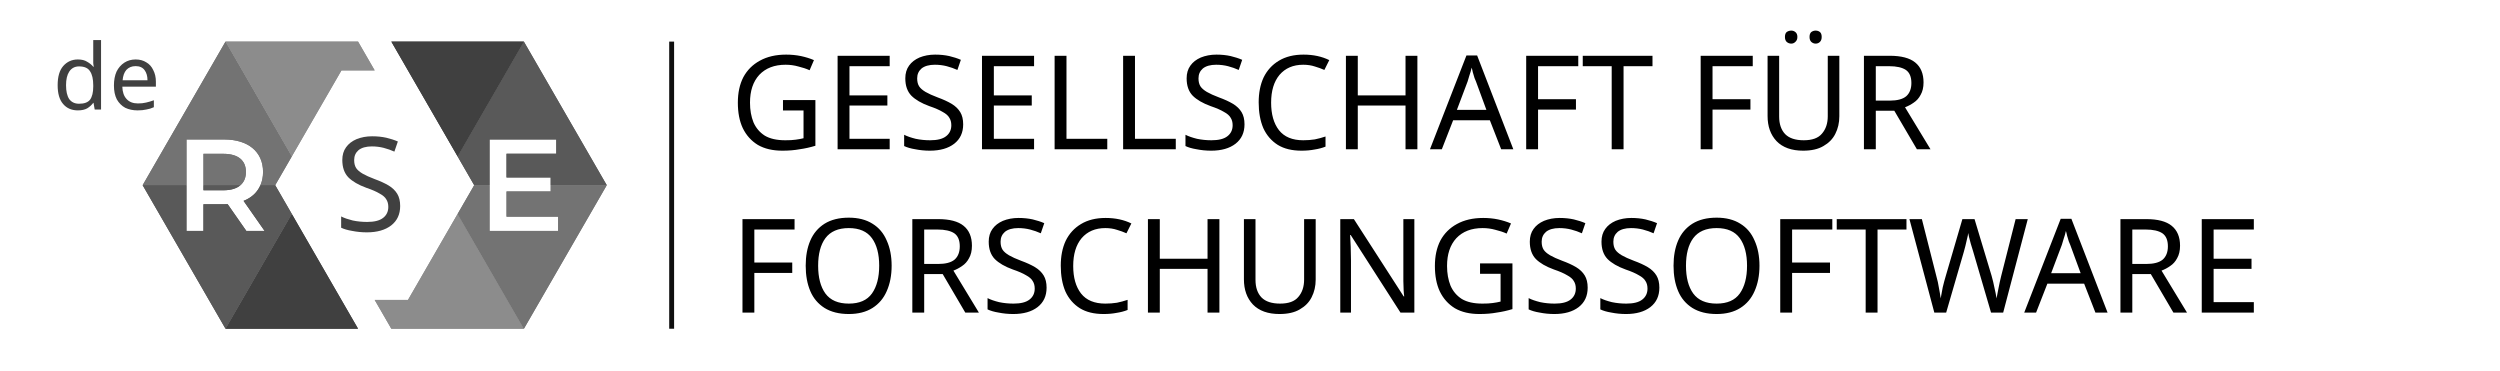
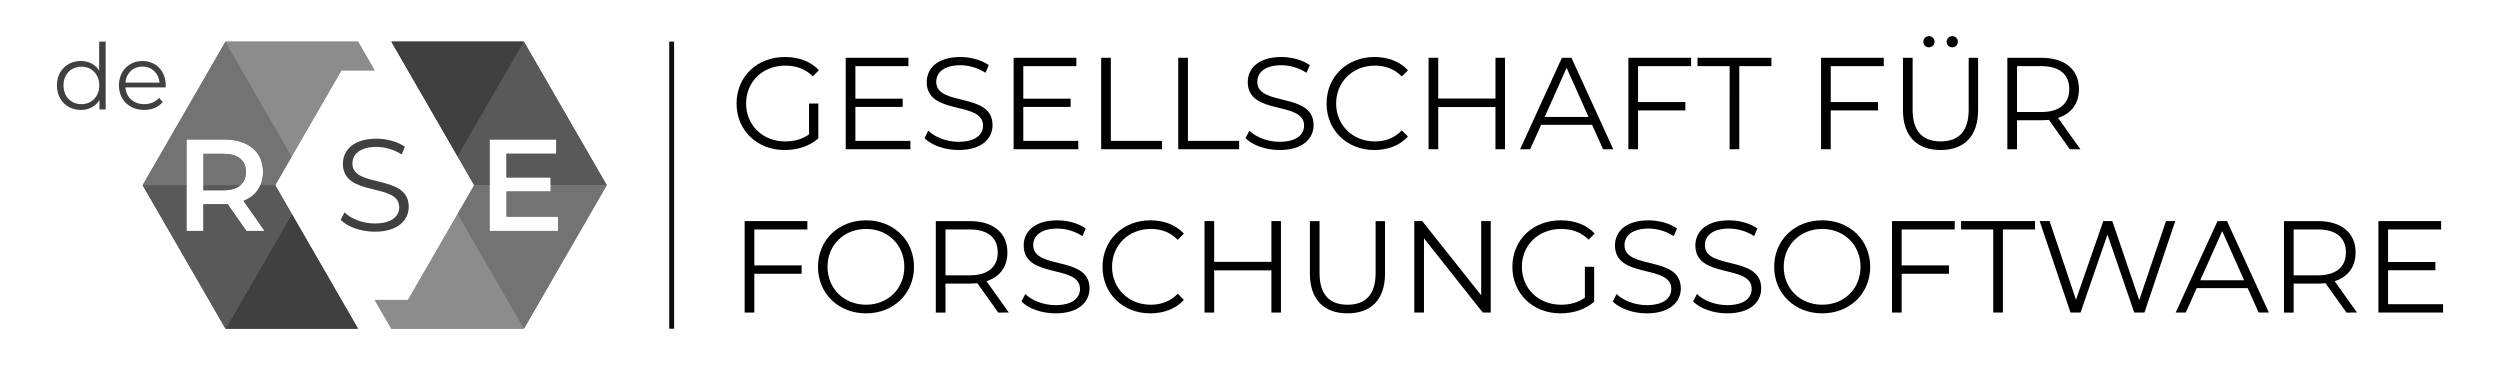
<svg xmlns="http://www.w3.org/2000/svg" id="svg4769" version="1.1" viewBox="0 0 135 20" height="20mm" width="135mm">
  <defs id="defs4763" />
-   <g transform="translate(0,-277)" id="layer1">
-     <g id="g5772">
-       <path style="opacity:1;fill:none;fill-opacity:1;fill-rule:nonzero;stroke:#000000;stroke-width:0.265;stroke-linecap:butt;stroke-linejoin:round;stroke-miterlimit:4;stroke-dasharray:none;stroke-dashoffset:0;stroke-opacity:0.941;paint-order:stroke markers fill" d="M 36.269,294.753 V 279.247" id="path5435" />
-       <text xml:space="preserve" style="font-style:normal;font-variant:normal;font-weight:normal;font-stretch:normal;font-size:7.056px;line-height:125%;font-family:Montserrat;-inkscape-font-specification:Montserrat;text-align:start;letter-spacing:0px;word-spacing:0px;writing-mode:lr-tb;text-anchor:start;fill:#000000;fill-opacity:1;stroke:none;stroke-width:0.265px;stroke-linecap:butt;stroke-linejoin:miter;stroke-opacity:1" x="39.407" y="285.059" id="text5441">
-         <tspan id="tspan5439" x="39.407" y="285.059" style="stroke-width:0.265px">GESELLSCHAFT FÜR</tspan>
-         <tspan x="39.407" y="293.878" style="stroke-width:0.265px" id="tspan5443">FORSCHUNGSSOFTWARE</tspan>
-       </text>
-       <g id="g5743">
-         <g id="g5701">
-           <path style="opacity:1;fill:#8c8c8c;fill-opacity:1;fill-rule:nonzero;stroke:none;stroke-width:0.265;stroke-linecap:butt;stroke-linejoin:round;stroke-miterlimit:4;stroke-dasharray:none;stroke-dashoffset:0;stroke-opacity:0.941;paint-order:stroke markers fill" d="m 24.71,288.555 -2.68,4.643 h -1.796 l 0.898,1.555 h 5.29e-4 7.157 z" id="path4669" />
-           <path style="opacity:1;fill:#737373;fill-opacity:1;fill-rule:nonzero;stroke:none;stroke-width:0.265;stroke-linecap:butt;stroke-linejoin:round;stroke-miterlimit:4;stroke-dasharray:none;stroke-dashoffset:0;stroke-opacity:0.941;paint-order:stroke markers fill" d="m 12.179,279.247 -4.476,7.753 h 2.367 v -2.469 h 2.032 c 1.298,0 2.103,0.663 2.103,1.756 0,0.264 -0.05,0.502 -0.141,0.713 h 0.796 l 0.898,-1.555 z m -1.192,6.06 v 1.693 h 1.998 c 0.194,-0.169 0.295,-0.41 0.295,-0.713 0,-0.621 -0.416,-0.981 -1.221,-0.981 z" id="path4663" />
-           <path style="opacity:1;fill:#404040;fill-opacity:1;fill-rule:nonzero;stroke:none;stroke-width:0.265;stroke-linecap:butt;stroke-linejoin:round;stroke-miterlimit:4;stroke-dasharray:none;stroke-dashoffset:0;stroke-opacity:0.941;paint-order:stroke markers fill" d="m 15.757,288.555 -3.579,6.198 h 7.157 z" id="path4665" />
-           <path style="opacity:1;fill:#8c8c8c;fill-opacity:1;fill-rule:nonzero;stroke:none;stroke-width:0.265;stroke-linecap:butt;stroke-linejoin:round;stroke-miterlimit:4;stroke-dasharray:none;stroke-dashoffset:0;stroke-opacity:0.941;paint-order:stroke markers fill" d="m 12.179,279.247 3.578,6.198 2.681,-4.643 h 1.795 l -0.898,-1.555 z" id="path4671" />
-           <path style="opacity:1;fill:#595959;fill-opacity:1;fill-rule:nonzero;stroke:none;stroke-width:0.265;stroke-linecap:butt;stroke-linejoin:round;stroke-miterlimit:4;stroke-dasharray:none;stroke-dashoffset:0;stroke-opacity:0.941;paint-order:stroke markers fill" d="m 7.703,287 4.476,7.753 3.579,-6.198 -0.898,-1.555 h -0.796 c -0.167,0.386 -0.477,0.678 -0.911,0.847 l 1.136,1.623 h -0.988 l -1.009,-1.446 c -0.064,0.007 -0.127,0.007 -0.191,0.007 h -1.115 v 1.439 h -0.917 v -2.47 z m 3.284,0 v 0.275 h 1.072 c 0.413,0 0.721,-0.098 0.926,-0.275 z" id="path4673" />
-           <path style="opacity:1;fill:#595959;fill-opacity:1;fill-rule:nonzero;stroke:none;stroke-width:0.265;stroke-linecap:butt;stroke-linejoin:round;stroke-miterlimit:4;stroke-dasharray:none;stroke-dashoffset:0;stroke-opacity:0.941;paint-order:stroke markers fill" d="m 28.288,279.247 -3.579,6.198 0.898,1.555 h 0.828 v -2.469 h 3.605 v 0.769 h -2.688 v 1.284 h 2.385 v 0.416 h 3.027 z" id="path4667" />
-           <path style="opacity:1;fill:#737373;fill-opacity:1;fill-rule:nonzero;stroke:none;stroke-width:0.265;stroke-linecap:butt;stroke-linejoin:round;stroke-miterlimit:4;stroke-dasharray:none;stroke-dashoffset:0;stroke-opacity:0.941;paint-order:stroke markers fill" d="m 25.608,287 -0.898,1.555 3.579,6.198 4.476,-7.753 h -3.027 v 0.339 h -2.385 v 1.362 h 2.787 v 0.769 h -3.704 v -2.47 z" id="path4675" />
-           <path style="opacity:1;fill:#404040;fill-opacity:1;fill-rule:nonzero;stroke:none;stroke-width:0.265;stroke-linecap:butt;stroke-linejoin:round;stroke-miterlimit:4;stroke-dasharray:none;stroke-dashoffset:0;stroke-opacity:0.941;paint-order:stroke markers fill" d="m 21.132,279.247 3.578,6.198 3.579,-6.198 z" id="path4677" />
-         </g>
-         <text id="text5346" y="282.912" x="2.847" style="font-style:normal;font-variant:normal;font-weight:normal;font-stretch:normal;font-size:7.056px;line-height:125%;font-family:Montserrat;-inkscape-font-specification:Montserrat;text-align:start;letter-spacing:0px;word-spacing:0px;writing-mode:lr-tb;text-anchor:start;fill:#404040;fill-opacity:1;stroke:none;stroke-width:0.265px;stroke-linecap:butt;stroke-linejoin:miter;stroke-opacity:1;" xml:space="preserve">
-           <tspan style="font-style:normal;font-variant:normal;font-weight:normal;font-stretch:normal;font-size:4.939px;font-family:Montserrat;-inkscape-font-specification:Montserrat;fill:#404040;fill-opacity:1;stroke-width:0.265px;" y="282.912" x="2.847" id="tspan5344">de</tspan>
-         </text>
-         <text id="text5362" y="289.469" x="18.064" style="font-style:normal;font-variant:normal;font-weight:normal;font-stretch:normal;font-size:7.056px;line-height:125%;font-family:Montserrat;-inkscape-font-specification:Montserrat;text-align:start;letter-spacing:0px;word-spacing:0px;writing-mode:lr-tb;text-anchor:start;fill:#404040;fill-opacity:1;stroke:none;stroke-width:0.265px;stroke-linecap:butt;stroke-linejoin:miter;stroke-opacity:1;" xml:space="preserve">
-           <tspan style="font-style:normal;font-variant:normal;font-weight:normal;font-stretch:normal;font-family:Montserrat;-inkscape-font-specification:Montserrat;fill:#404040;fill-opacity:1;stroke-width:0.265px;" y="289.469" x="18.064" id="tspan5360">S</tspan>
-         </text>
-         <g id="g5719">
-           <path id="path5703" d="m 24.71,288.555 -2.68,4.643 h -1.796 l 0.898,1.555 h 5.29e-4 7.157 z" style="opacity:1;fill:#8c8c8c;fill-opacity:1;fill-rule:nonzero;stroke:none;stroke-width:0.265;stroke-linecap:butt;stroke-linejoin:round;stroke-miterlimit:4;stroke-dasharray:none;stroke-dashoffset:0;stroke-opacity:0.941;paint-order:stroke markers fill" />
-           <path id="path5705" d="m 12.179,279.247 -4.476,7.753 h 2.367 v -2.469 h 2.032 c 1.298,0 2.103,0.663 2.103,1.756 0,0.264 -0.05,0.502 -0.141,0.713 h 0.796 l 0.898,-1.555 z m -1.192,6.06 v 1.693 h 1.998 c 0.194,-0.169 0.295,-0.41 0.295,-0.713 0,-0.621 -0.416,-0.981 -1.221,-0.981 z" style="opacity:1;fill:#737373;fill-opacity:1;fill-rule:nonzero;stroke:none;stroke-width:0.265;stroke-linecap:butt;stroke-linejoin:round;stroke-miterlimit:4;stroke-dasharray:none;stroke-dashoffset:0;stroke-opacity:0.941;paint-order:stroke markers fill" />
-           <path id="path5707" d="m 15.757,288.555 -3.579,6.198 h 7.157 z" style="opacity:1;fill:#404040;fill-opacity:1;fill-rule:nonzero;stroke:none;stroke-width:0.265;stroke-linecap:butt;stroke-linejoin:round;stroke-miterlimit:4;stroke-dasharray:none;stroke-dashoffset:0;stroke-opacity:0.941;paint-order:stroke markers fill" />
-           <path id="path5709" d="m 12.179,279.247 3.578,6.198 2.681,-4.643 h 1.795 l -0.898,-1.555 z" style="opacity:1;fill:#8c8c8c;fill-opacity:1;fill-rule:nonzero;stroke:none;stroke-width:0.265;stroke-linecap:butt;stroke-linejoin:round;stroke-miterlimit:4;stroke-dasharray:none;stroke-dashoffset:0;stroke-opacity:0.941;paint-order:stroke markers fill" />
-           <path id="path5711" d="m 7.703,287 4.476,7.753 3.579,-6.198 -0.898,-1.555 h -0.796 c -0.167,0.386 -0.477,0.678 -0.911,0.847 l 1.136,1.623 h -0.988 l -1.009,-1.446 c -0.064,0.007 -0.127,0.007 -0.191,0.007 h -1.115 v 1.439 h -0.917 v -2.47 z m 3.284,0 v 0.275 h 1.072 c 0.413,0 0.721,-0.098 0.926,-0.275 z" style="opacity:1;fill:#595959;fill-opacity:1;fill-rule:nonzero;stroke:none;stroke-width:0.265;stroke-linecap:butt;stroke-linejoin:round;stroke-miterlimit:4;stroke-dasharray:none;stroke-dashoffset:0;stroke-opacity:0.941;paint-order:stroke markers fill" />
-           <path id="path5713" d="m 28.288,279.247 -3.579,6.198 0.898,1.555 h 0.828 v -2.469 h 3.605 v 0.769 h -2.688 v 1.284 h 2.385 v 0.416 h 3.027 z" style="opacity:1;fill:#595959;fill-opacity:1;fill-rule:nonzero;stroke:none;stroke-width:0.265;stroke-linecap:butt;stroke-linejoin:round;stroke-miterlimit:4;stroke-dasharray:none;stroke-dashoffset:0;stroke-opacity:0.941;paint-order:stroke markers fill" />
-           <path id="path5715" d="m 25.608,287 -0.898,1.555 3.579,6.198 4.476,-7.753 h -3.027 v 0.339 h -2.385 v 1.362 h 2.787 v 0.769 h -3.704 v -2.47 z" style="opacity:1;fill:#737373;fill-opacity:1;fill-rule:nonzero;stroke:none;stroke-width:0.265;stroke-linecap:butt;stroke-linejoin:round;stroke-miterlimit:4;stroke-dasharray:none;stroke-dashoffset:0;stroke-opacity:0.941;paint-order:stroke markers fill" />
-           <path id="path5717" d="m 21.132,279.247 3.578,6.198 3.579,-6.198 z" style="opacity:1;fill:#404040;fill-opacity:1;fill-rule:nonzero;stroke:none;stroke-width:0.265;stroke-linecap:butt;stroke-linejoin:round;stroke-miterlimit:4;stroke-dasharray:none;stroke-dashoffset:0;stroke-opacity:0.941;paint-order:stroke markers fill" />
-         </g>
+   <g id="layer2" style="display:inline">
+     <g id="g5052">
+       <path id="path4669" d="m 24.71,11.555 -2.68,4.643 h -1.796 l 0.898,1.555 h 5.29e-4 7.157 z" style="opacity:1;fill:#8c8c8c;fill-opacity:1;fill-rule:nonzero;stroke:none;stroke-width:0.265;stroke-linecap:butt;stroke-linejoin:round;stroke-miterlimit:4;stroke-dasharray:none;stroke-dashoffset:0;stroke-opacity:0.941;paint-order:stroke markers fill" />
+       <path id="path4663" d="M 12.179,2.247 7.703,10 h 2.367 v -2.469 h 2.032 c 1.298,0 2.103,0.663 2.103,1.756 0,0.264 -0.05,0.502 -0.141,0.713 h 0.796 l 0.898,-1.555 z m -1.192,6.06 v 1.693 h 1.998 c 0.194,-0.169 0.295,-0.41 0.295,-0.713 0,-0.621 -0.416,-0.981 -1.221,-0.981 z" style="opacity:1;fill:#737373;fill-opacity:1;fill-rule:nonzero;stroke:none;stroke-width:0.265;stroke-linecap:butt;stroke-linejoin:round;stroke-miterlimit:4;stroke-dasharray:none;stroke-dashoffset:0;stroke-opacity:0.941;paint-order:stroke markers fill" />
+       <path id="path4665" d="m 15.757,11.555 -3.579,6.198 h 7.157 z" style="opacity:1;fill:#404040;fill-opacity:1;fill-rule:nonzero;stroke:none;stroke-width:0.265;stroke-linecap:butt;stroke-linejoin:round;stroke-miterlimit:4;stroke-dasharray:none;stroke-dashoffset:0;stroke-opacity:0.941;paint-order:stroke markers fill" />
+       <path id="path4671" d="m 12.179,2.247 3.578,6.198 2.681,-4.643 h 1.795 l -0.898,-1.555 z" style="opacity:1;fill:#8c8c8c;fill-opacity:1;fill-rule:nonzero;stroke:none;stroke-width:0.265;stroke-linecap:butt;stroke-linejoin:round;stroke-miterlimit:4;stroke-dasharray:none;stroke-dashoffset:0;stroke-opacity:0.941;paint-order:stroke markers fill" />
+       <path id="path4673" d="m 7.703,10 4.476,7.753 3.579,-6.198 -0.898,-1.555 h -0.796 c -0.167,0.386 -0.477,0.678 -0.911,0.847 l 1.136,1.623 H 13.301 L 12.292,11.023 c -0.064,0.007 -0.127,0.007 -0.191,0.007 h -1.115 v 1.439 H 10.069 V 10 Z m 3.284,0 v 0.275 h 1.072 c 0.413,0 0.721,-0.098 0.926,-0.275 z" style="opacity:1;fill:#595959;fill-opacity:1;fill-rule:nonzero;stroke:none;stroke-width:0.265;stroke-linecap:butt;stroke-linejoin:round;stroke-miterlimit:4;stroke-dasharray:none;stroke-dashoffset:0;stroke-opacity:0.941;paint-order:stroke markers fill" />
+       <path id="path4667" d="m 28.288,2.247 -3.579,6.198 0.898,1.555 h 0.828 v -2.469 h 3.605 v 0.769 h -2.688 v 1.284 h 2.385 v 0.416 h 3.027 z" style="opacity:1;fill:#595959;fill-opacity:1;fill-rule:nonzero;stroke:none;stroke-width:0.265;stroke-linecap:butt;stroke-linejoin:round;stroke-miterlimit:4;stroke-dasharray:none;stroke-dashoffset:0;stroke-opacity:0.941;paint-order:stroke markers fill" />
+       <path id="path4675" d="m 25.608,10 -0.898,1.555 3.579,6.198 4.476,-7.753 h -3.027 v 0.339 h -2.385 v 1.362 h 2.787 v 0.769 H 26.436 V 10 Z" style="opacity:1;fill:#737373;fill-opacity:1;fill-rule:nonzero;stroke:none;stroke-width:0.265;stroke-linecap:butt;stroke-linejoin:round;stroke-miterlimit:4;stroke-dasharray:none;stroke-dashoffset:0;stroke-opacity:0.941;paint-order:stroke markers fill" />
+       <path id="path4677" d="m 21.132,2.247 3.578,6.198 3.579,-6.198 z" style="opacity:1;fill:#404040;fill-opacity:1;fill-rule:nonzero;stroke:none;stroke-width:0.265;stroke-linecap:butt;stroke-linejoin:round;stroke-miterlimit:4;stroke-dasharray:none;stroke-dashoffset:0;stroke-opacity:0.941;paint-order:stroke markers fill" />
+       <g id="text5346" style="font-style:normal;font-variant:normal;font-weight:normal;font-stretch:normal;font-size:7.056px;line-height:125%;font-family:Montserrat;-inkscape-font-specification:Montserrat;text-align:start;letter-spacing:0px;word-spacing:0px;writing-mode:lr-tb;text-anchor:start;fill:#404040;fill-opacity:1;stroke:none;stroke-width:0.265px;stroke-linecap:butt;stroke-linejoin:miter;stroke-opacity:1" aria-label="de">
+         <path id="path4576" style="font-style:normal;font-variant:normal;font-weight:normal;font-stretch:normal;font-size:4.939px;font-family:Montserrat;-inkscape-font-specification:Montserrat;fill:#404040;fill-opacity:1;stroke-width:0.265px" d="m 5.355,2.247 v 1.561 C 5.138,3.472 4.783,3.294 4.368,3.294 c -0.741,0 -1.294,0.533 -1.294,1.319 0,0.785 0.553,1.324 1.294,1.324 0.43,0 0.79,-0.188 1.003,-0.538 V 5.912 H 5.706 V 2.247 Z M 4.397,5.625 c -0.553,0 -0.968,-0.405 -0.968,-1.012 0,-0.607 0.415,-1.012 0.968,-1.012 0.548,0 0.963,0.405 0.963,1.012 0,0.607 -0.415,1.012 -0.963,1.012 z" />
+         <path id="path4578" style="font-style:normal;font-variant:normal;font-weight:normal;font-stretch:normal;font-size:4.939px;font-family:Montserrat;-inkscape-font-specification:Montserrat;fill:#404040;fill-opacity:1;stroke-width:0.265px" d="m 8.95,4.613 c 0,-0.78 -0.528,-1.319 -1.259,-1.319 -0.731,0 -1.269,0.548 -1.269,1.319 0,0.77 0.553,1.324 1.363,1.324 0.41,0 0.77,-0.148 1.003,-0.425 L 8.589,5.284 C 8.392,5.512 8.11,5.625 7.794,5.625 c -0.568,0 -0.983,-0.361 -1.022,-0.904 h 2.173 c 0,-0.04 0.005,-0.079 0.005,-0.109 z M 7.69,3.595 c 0.509,0 0.879,0.356 0.924,0.864 H 6.772 C 6.816,3.951 7.186,3.595 7.69,3.595 Z" />
      </g>
+       <g id="text5362" style="font-style:normal;font-variant:normal;font-weight:normal;font-stretch:normal;font-size:7.056px;line-height:125%;font-family:Montserrat;-inkscape-font-specification:Montserrat;text-align:start;letter-spacing:0px;word-spacing:0px;writing-mode:lr-tb;text-anchor:start;fill:#404040;fill-opacity:1;stroke:none;stroke-width:0.265px;stroke-linecap:butt;stroke-linejoin:miter;stroke-opacity:1" aria-label="S">
+         <path id="path4573" style="font-style:normal;font-variant:normal;font-weight:normal;font-stretch:normal;font-family:Montserrat;-inkscape-font-specification:Montserrat;fill:#404040;fill-opacity:1;stroke-width:0.265px" d="m 20.23,12.512 c 1.263,0 1.841,-0.621 1.841,-1.348 0,-1.799 -3.041,-0.981 -3.041,-2.335 0,-0.494 0.402,-0.896 1.305,-0.896 0.437,0 0.931,0.134 1.355,0.409 L 21.867,7.926 C 21.472,7.651 20.893,7.488 20.336,7.488 c -1.256,0 -1.82,0.628 -1.82,1.355 0,1.827 3.041,0.995 3.041,2.349 0,0.487 -0.402,0.875 -1.326,0.875 -0.649,0 -1.277,-0.254 -1.63,-0.6 L 18.396,11.87 c 0.367,0.381 1.094,0.642 1.834,0.642 z" />
+       </g>
+       <path style="opacity:1;fill:#8c8c8c;fill-opacity:1;fill-rule:nonzero;stroke:none;stroke-width:0.265;stroke-linecap:butt;stroke-linejoin:round;stroke-miterlimit:4;stroke-dasharray:none;stroke-dashoffset:0;stroke-opacity:0.941;paint-order:stroke markers fill" d="m 24.71,11.555 -2.68,4.643 h -1.796 l 0.898,1.555 h 5.29e-4 7.157 z" id="path5015" />
+       <path style="opacity:1;fill:#737373;fill-opacity:1;fill-rule:nonzero;stroke:none;stroke-width:0.265;stroke-linecap:butt;stroke-linejoin:round;stroke-miterlimit:4;stroke-dasharray:none;stroke-dashoffset:0;stroke-opacity:0.941;paint-order:stroke markers fill" d="M 12.179,2.247 7.703,10 h 2.367 v -2.469 h 2.032 c 1.298,0 2.103,0.663 2.103,1.756 0,0.264 -0.05,0.502 -0.141,0.713 h 0.796 l 0.898,-1.555 z m -1.192,6.06 v 1.693 h 1.998 c 0.194,-0.169 0.295,-0.41 0.295,-0.713 0,-0.621 -0.416,-0.981 -1.221,-0.981 z" id="path5017" />
+       <path style="opacity:1;fill:#404040;fill-opacity:1;fill-rule:nonzero;stroke:none;stroke-width:0.265;stroke-linecap:butt;stroke-linejoin:round;stroke-miterlimit:4;stroke-dasharray:none;stroke-dashoffset:0;stroke-opacity:0.941;paint-order:stroke markers fill" d="m 15.757,11.555 -3.579,6.198 h 7.157 z" id="path5019" />
+       <path style="opacity:1;fill:#8c8c8c;fill-opacity:1;fill-rule:nonzero;stroke:none;stroke-width:0.265;stroke-linecap:butt;stroke-linejoin:round;stroke-miterlimit:4;stroke-dasharray:none;stroke-dashoffset:0;stroke-opacity:0.941;paint-order:stroke markers fill" d="m 12.179,2.247 3.578,6.198 2.681,-4.643 h 1.795 l -0.898,-1.555 z" id="path5021" />
+       <path style="opacity:1;fill:#595959;fill-opacity:1;fill-rule:nonzero;stroke:none;stroke-width:0.265;stroke-linecap:butt;stroke-linejoin:round;stroke-miterlimit:4;stroke-dasharray:none;stroke-dashoffset:0;stroke-opacity:0.941;paint-order:stroke markers fill" d="m 7.703,10 4.476,7.753 3.579,-6.198 -0.898,-1.555 h -0.796 c -0.167,0.386 -0.477,0.678 -0.911,0.847 l 1.136,1.623 H 13.301 L 12.292,11.023 c -0.064,0.007 -0.127,0.007 -0.191,0.007 h -1.115 v 1.439 H 10.069 V 10 Z m 3.284,0 v 0.275 h 1.072 c 0.413,0 0.721,-0.098 0.926,-0.275 z" id="path5023" />
+       <path style="opacity:1;fill:#595959;fill-opacity:1;fill-rule:nonzero;stroke:none;stroke-width:0.265;stroke-linecap:butt;stroke-linejoin:round;stroke-miterlimit:4;stroke-dasharray:none;stroke-dashoffset:0;stroke-opacity:0.941;paint-order:stroke markers fill" d="m 28.288,2.247 -3.579,6.198 0.898,1.555 h 0.828 v -2.469 h 3.605 v 0.769 h -2.688 v 1.284 h 2.385 v 0.416 h 3.027 z" id="path5025" />
+       <path style="opacity:1;fill:#737373;fill-opacity:1;fill-rule:nonzero;stroke:none;stroke-width:0.265;stroke-linecap:butt;stroke-linejoin:round;stroke-miterlimit:4;stroke-dasharray:none;stroke-dashoffset:0;stroke-opacity:0.941;paint-order:stroke markers fill" d="m 25.608,10 -0.898,1.555 3.579,6.198 4.476,-7.753 h -3.027 v 0.339 h -2.385 v 1.362 h 2.787 v 0.769 H 26.436 V 10 Z" id="path5027" />
+       <path style="opacity:1;fill:#404040;fill-opacity:1;fill-rule:nonzero;stroke:none;stroke-width:0.265;stroke-linecap:butt;stroke-linejoin:round;stroke-miterlimit:4;stroke-dasharray:none;stroke-dashoffset:0;stroke-opacity:0.941;paint-order:stroke markers fill" d="m 21.132,2.247 3.578,6.198 3.579,-6.198 z" id="path5029" />
    </g>
  </g>
+   <g style="display:none" id="g4885">
+     <text xml:space="preserve" style="font-style:normal;font-variant:normal;font-weight:normal;font-stretch:normal;font-size:7.056px;line-height:125%;font-family:Montserrat;-inkscape-font-specification:Montserrat;text-align:end;letter-spacing:0px;word-spacing:0px;writing-mode:lr-tb;text-anchor:end;fill:#00ff00;fill-opacity:1;stroke:none;stroke-width:0.265px;stroke-linecap:butt;stroke-linejoin:miter;stroke-opacity:1" x="9.174" y="5.912" id="text4889">
+       <tspan id="tspan4887" x="9.174" y="5.912" style="font-size:4.939px;text-align:end;text-anchor:end;fill:#00ff00;fill-opacity:1;stroke:none;stroke-width:0.265px;stroke-opacity:1">de</tspan>
+     </text>
+   </g>
+   <g id="layer3" style="display:inline">
+     <g aria-label="GESELLSCHAFT FÜRFORSCHUNGSSOFTWARE" style="font-style:normal;font-variant:normal;font-weight:normal;font-stretch:normal;font-size:7.056px;line-height:125%;font-family:Montserrat;-inkscape-font-specification:Montserrat;text-align:start;letter-spacing:0px;word-spacing:0px;writing-mode:lr-tb;text-anchor:start;fill:#000000;fill-opacity:1;stroke:none;stroke-width:0.265px;stroke-linecap:butt;stroke-linejoin:miter;stroke-opacity:1" id="text5441">
+       <path d="m 43.69,7.255 c -0.381,0.275 -0.818,0.381 -1.291,0.381 -1.214,0 -2.11,-0.875 -2.11,-2.046 0,-1.178 0.896,-2.046 2.117,-2.046 0.579,0 1.072,0.169 1.489,0.579 L 44.219,3.79 C 43.782,3.318 43.133,3.078 42.385,3.078 c -1.51,0 -2.611,1.065 -2.611,2.512 0,1.446 1.101,2.512 2.603,2.512 0.684,0 1.348,-0.212 1.813,-0.628 V 5.589 h -0.501 z" style="stroke-width:0.265px" id="path4727" />
+       <path d="M 46.191,7.607 V 5.773 h 2.554 v -0.445 H 46.191 V 3.572 h 2.865 V 3.12 H 45.669 v 4.939 h 3.493 V 7.607 Z" style="stroke-width:0.265px" id="path4729" />
+       <path d="m 51.757,8.101 c 1.263,0 1.841,-0.621 1.841,-1.348 0,-1.799 -3.041,-0.981 -3.041,-2.335 0,-0.494 0.402,-0.896 1.305,-0.896 0.437,0 0.931,0.134 1.355,0.409 L 53.394,3.515 C 52.999,3.24 52.42,3.078 51.863,3.078 c -1.256,0 -1.82,0.628 -1.82,1.355 0,1.827 3.041,0.995 3.041,2.349 0,0.487 -0.402,0.875 -1.326,0.875 -0.649,0 -1.277,-0.254 -1.63,-0.6 l -0.205,0.402 c 0.367,0.381 1.094,0.642 1.834,0.642 z" style="stroke-width:0.265px" id="path4731" />
+       <path d="M 55.258,7.607 V 5.773 h 2.554 v -0.445 H 55.258 V 3.572 h 2.865 V 3.12 h -3.387 v 4.939 h 3.492 V 7.607 Z" style="stroke-width:0.265px" id="path4733" />
+       <path d="m 59.463,8.059 h 3.288 V 7.607 H 59.985 V 3.12 h -0.522 z" style="stroke-width:0.265px" id="path4735" />
+       <path d="m 63.625,8.059 h 3.288 V 7.607 H 64.147 V 3.12 h -0.522 z" style="stroke-width:0.265px" id="path4737" />
+       <path d="m 69.093,8.101 c 1.263,0 1.841,-0.621 1.841,-1.348 0,-1.799 -3.041,-0.981 -3.041,-2.335 0,-0.494 0.402,-0.896 1.305,-0.896 0.437,0 0.931,0.134 1.355,0.409 L 70.73,3.515 C 70.335,3.24 69.756,3.078 69.199,3.078 c -1.256,0 -1.82,0.628 -1.82,1.355 0,1.827 3.041,0.995 3.041,2.349 0,0.487 -0.402,0.875 -1.326,0.875 -0.649,0 -1.277,-0.254 -1.63,-0.6 l -0.205,0.402 c 0.367,0.381 1.094,0.642 1.834,0.642 z" style="stroke-width:0.265px" id="path4739" />
+       <path d="m 74.217,8.101 c 0.727,0 1.376,-0.247 1.813,-0.727 L 75.699,7.043 c -0.402,0.416 -0.896,0.593 -1.46,0.593 -1.192,0 -2.088,-0.875 -2.088,-2.046 0,-1.171 0.896,-2.046 2.088,-2.046 0.564,0 1.058,0.176 1.46,0.586 L 76.03,3.797 C 75.593,3.318 74.944,3.078 74.224,3.078 c -1.489,0 -2.589,1.065 -2.589,2.512 0,1.446 1.101,2.512 2.582,2.512 z" style="stroke-width:0.265px" id="path4741" />
+       <path d="M 80.756,3.12 V 5.321 H 77.665 V 3.12 h -0.522 v 4.939 h 0.522 V 5.78 h 3.09 v 2.279 h 0.515 V 3.12 Z" style="stroke-width:0.265px" id="path4743" />
+       <path d="M 86.566,8.059 H 87.116 L 84.858,3.12 h -0.515 l -2.258,4.939 h 0.543 L 83.222,6.74 H 85.973 Z M 83.412,6.316 84.597,3.663 85.783,6.316 Z" style="stroke-width:0.265px" id="path4745" />
+       <path d="M 91.32,3.572 V 3.12 h -3.387 v 4.939 h 0.522 V 5.963 h 2.554 V 5.512 H 88.455 V 3.572 Z" style="stroke-width:0.265px" id="path4747" />
+       <path d="m 93.399,8.059 h 0.522 V 3.572 h 1.736 V 3.12 h -3.993 v 0.452 h 1.736 z" style="stroke-width:0.265px" id="path4749" />
+       <path d="M 101.724,3.572 V 3.12 h -3.387 v 4.939 h 0.522 V 5.963 h 2.554 V 5.512 H 98.86 V 3.572 Z" style="stroke-width:0.265px" id="path4751" />
+       <path d="m 104.164,2.556 c 0.162,0 0.303,-0.127 0.303,-0.303 0,-0.169 -0.141,-0.303 -0.303,-0.303 -0.169,0 -0.303,0.134 -0.303,0.303 0,0.176 0.134,0.303 0.303,0.303 z m 1.256,0 c 0.169,0 0.303,-0.127 0.303,-0.303 0,-0.169 -0.134,-0.303 -0.303,-0.303 -0.162,0 -0.303,0.134 -0.303,0.303 0,0.176 0.141,0.303 0.303,0.303 z m -0.628,5.546 c 1.263,0 2.025,-0.734 2.025,-2.152 V 3.12 h -0.508 v 2.808 c 0,1.171 -0.55,1.707 -1.517,1.707 -0.96,0 -1.51,-0.536 -1.51,-1.707 v -2.808 h -0.522 v 2.829 c 0,1.418 0.769,2.152 2.032,2.152 z" style="stroke-width:0.265px" id="path4753" />
+       <path d="m 112.341,8.059 -1.206,-1.693 c 0.72,-0.233 1.129,-0.776 1.129,-1.552 0,-1.058 -0.762,-1.693 -2.018,-1.693 h -1.849 v 4.939 h 0.522 V 6.493 h 1.326 c 0.141,0 0.268,-0.007 0.395,-0.021 l 1.129,1.587 z m -2.11,-2.011 h -1.312 v -2.477 h 1.312 c 0.988,0 1.51,0.452 1.51,1.242 0,0.776 -0.522,1.235 -1.51,1.235 z" style="stroke-width:0.265px" id="path4755" />
+       <path d="m 43.598,12.391 v -0.452 h -3.387 v 4.939 H 40.734 v -2.095 h 2.554 V 14.331 H 40.734 v -1.94 z" style="stroke-width:0.265px" id="path4757" />
+       <path d="m 46.767,16.921 c 1.482,0 2.589,-1.065 2.589,-2.512 0,-1.446 -1.108,-2.512 -2.589,-2.512 -1.496,0 -2.596,1.072 -2.596,2.512 0,1.439 1.101,2.512 2.596,2.512 z m 0,-0.466 c -1.192,0 -2.081,-0.868 -2.081,-2.046 0,-1.178 0.889,-2.046 2.081,-2.046 1.185,0 2.067,0.868 2.067,2.046 0,1.178 -0.882,2.046 -2.067,2.046 z" style="stroke-width:0.265px" id="path4759" />
+       <path d="m 54.477,16.878 -1.206,-1.693 c 0.72,-0.233 1.129,-0.776 1.129,-1.552 0,-1.058 -0.762,-1.693 -2.018,-1.693 h -1.849 v 4.939 h 0.522 v -1.566 h 1.326 c 0.141,0 0.268,-0.007 0.395,-0.021 l 1.129,1.587 z M 52.368,14.868 h -1.312 v -2.477 h 1.312 c 0.988,0 1.51,0.452 1.51,1.242 0,0.776 -0.522,1.235 -1.51,1.235 z" style="stroke-width:0.265px" id="path4761" />
+       <path d="m 56.994,16.921 c 1.263,0 1.841,-0.621 1.841,-1.348 0,-1.799 -3.041,-0.981 -3.041,-2.335 0,-0.494 0.402,-0.896 1.305,-0.896 0.437,0 0.931,0.134 1.355,0.409 l 0.176,-0.416 c -0.395,-0.275 -0.974,-0.437 -1.531,-0.437 -1.256,0 -1.82,0.628 -1.82,1.355 0,1.827 3.041,0.995 3.041,2.349 0,0.487 -0.402,0.875 -1.326,0.875 -0.649,0 -1.277,-0.254 -1.63,-0.6 l -0.205,0.402 c 0.367,0.381 1.094,0.642 1.834,0.642 z" style="stroke-width:0.265px" id="path4763" />
+       <path d="m 62.118,16.921 c 0.727,0 1.376,-0.247 1.813,-0.727 l -0.332,-0.332 c -0.402,0.416 -0.896,0.593 -1.46,0.593 -1.192,0 -2.088,-0.875 -2.088,-2.046 0,-1.171 0.896,-2.046 2.088,-2.046 0.564,0 1.058,0.176 1.46,0.586 l 0.332,-0.332 c -0.437,-0.48 -1.087,-0.72 -1.806,-0.72 -1.489,0 -2.589,1.065 -2.589,2.512 0,1.446 1.101,2.512 2.582,2.512 z" style="stroke-width:0.265px" id="path4765" />
+       <path d="m 68.656,11.939 v 2.201 h -3.09 v -2.201 h -0.522 v 4.939 h 0.522 v -2.279 h 3.09 v 2.279 h 0.515 v -4.939 z" style="stroke-width:0.265px" id="path4767" />
+       <path d="m 72.766,16.921 c 1.263,0 2.025,-0.734 2.025,-2.152 v -2.829 h -0.508 v 2.808 c 0,1.171 -0.55,1.707 -1.517,1.707 -0.96,0 -1.51,-0.536 -1.51,-1.707 v -2.808 h -0.522 v 2.829 c 0,1.418 0.769,2.152 2.032,2.152 z" style="stroke-width:0.265px" id="path4769" />
+       <path d="m 79.984,11.939 v 4.008 L 76.802,11.939 H 76.372 v 4.939 h 0.522 v -4.008 l 3.175,4.008 h 0.43 v -4.939 z" style="stroke-width:0.265px" id="path4771" />
+       <path d="m 85.583,16.074 c -0.381,0.275 -0.818,0.381 -1.291,0.381 -1.214,0 -2.11,-0.875 -2.11,-2.046 0,-1.178 0.896,-2.046 2.117,-2.046 0.579,0 1.072,0.169 1.489,0.579 l 0.325,-0.332 c -0.437,-0.473 -1.087,-0.713 -1.834,-0.713 -1.51,0 -2.611,1.065 -2.611,2.512 0,1.446 1.101,2.512 2.603,2.512 0.684,0 1.348,-0.212 1.813,-0.628 v -1.884 h -0.501 z" style="stroke-width:0.265px" id="path4773" />
+       <path d="m 88.923,16.921 c 1.263,0 1.841,-0.621 1.841,-1.348 0,-1.799 -3.041,-0.981 -3.041,-2.335 0,-0.494 0.402,-0.896 1.305,-0.896 0.437,0 0.931,0.134 1.355,0.409 l 0.176,-0.416 c -0.395,-0.275 -0.974,-0.437 -1.531,-0.437 -1.256,0 -1.82,0.628 -1.82,1.355 0,1.827 3.041,0.995 3.041,2.349 0,0.487 -0.402,0.875 -1.326,0.875 -0.649,0 -1.277,-0.254 -1.63,-0.6 l -0.205,0.402 c 0.367,0.381 1.094,0.642 1.834,0.642 z" style="stroke-width:0.265px" id="path4775" />
+       <path d="m 93.264,16.921 c 1.263,0 1.841,-0.621 1.841,-1.348 0,-1.799 -3.041,-0.981 -3.041,-2.335 0,-0.494 0.402,-0.896 1.305,-0.896 0.437,0 0.931,0.134 1.355,0.409 l 0.176,-0.416 c -0.395,-0.275 -0.974,-0.437 -1.531,-0.437 -1.256,0 -1.82,0.628 -1.82,1.355 0,1.827 3.041,0.995 3.041,2.349 0,0.487 -0.402,0.875 -1.326,0.875 -0.649,0 -1.277,-0.254 -1.63,-0.6 l -0.205,0.402 c 0.367,0.381 1.094,0.642 1.834,0.642 z" style="stroke-width:0.265px" id="path4777" />
+       <path d="m 98.402,16.921 c 1.482,0 2.589,-1.065 2.589,-2.512 0,-1.446 -1.108,-2.512 -2.589,-2.512 -1.496,0 -2.596,1.072 -2.596,2.512 0,1.439 1.101,2.512 2.596,2.512 z m 0,-0.466 c -1.192,0 -2.081,-0.868 -2.081,-2.046 0,-1.178 0.889,-2.046 2.081,-2.046 1.185,0 2.067,0.868 2.067,2.046 0,1.178 -0.882,2.046 -2.067,2.046 z" style="stroke-width:0.265px" id="path4779" />
+       <path d="m 105.555,12.391 v -0.452 h -3.387 v 4.939 h 0.522 v -2.095 h 2.554 v -0.452 h -2.554 v -1.94 z" style="stroke-width:0.265px" id="path4781" />
+       <path d="m 107.634,16.878 h 0.522 v -4.487 h 1.736 v -0.452 h -3.993 v 0.452 h 1.736 z" style="stroke-width:0.265px" id="path4783" />
+       <path d="m 116.964,11.939 -1.446,4.269 -1.453,-4.269 h -0.487 l -1.475,4.247 -1.425,-4.247 h -0.536 l 1.665,4.939 h 0.543 l 1.453,-4.212 1.446,4.212 h 0.55 l 1.665,-4.939 z" style="stroke-width:0.265px" id="path4785" />
+       <path d="m 121.968,16.878 h 0.55 l -2.258,-4.939 h -0.515 l -2.258,4.939 h 0.543 l 0.593,-1.319 h 2.752 z m -3.154,-1.743 1.185,-2.653 1.185,2.653 z" style="stroke-width:0.265px" id="path4787" />
+       <path d="m 127.279,16.878 -1.206,-1.693 c 0.72,-0.233 1.129,-0.776 1.129,-1.552 0,-1.058 -0.762,-1.693 -2.018,-1.693 h -1.849 v 4.939 h 0.522 v -1.566 h 1.326 c 0.141,0 0.268,-0.007 0.395,-0.021 l 1.129,1.587 z m -2.11,-2.011 h -1.312 v -2.477 h 1.312 c 0.988,0 1.51,0.452 1.51,1.242 0,0.776 -0.522,1.235 -1.51,1.235 z" style="stroke-width:0.265px" id="path4789" />
+       <path d="m 128.956,16.427 v -1.834 h 2.554 v -0.445 h -2.554 v -1.757 h 2.865 v -0.452 h -3.387 v 4.939 h 3.493 v -0.452 z" style="stroke-width:0.265px" id="path4791" />
+     </g>
+     <path style="opacity:1;fill:none;fill-opacity:1;fill-rule:nonzero;stroke:#000000;stroke-width:0.265;stroke-linecap:butt;stroke-linejoin:round;stroke-miterlimit:4;stroke-dasharray:none;stroke-dashoffset:0;stroke-opacity:0.941;paint-order:stroke markers fill" d="M 36.269,17.753 V 2.247" id="path5435" />
+   </g>
+   <g style="display:none" id="g4725">
+     <text id="text4721" y="8.059" x="39.407" style="font-style:normal;font-variant:normal;font-weight:normal;font-stretch:normal;font-size:7.056px;line-height:125%;font-family:Montserrat;-inkscape-font-specification:Montserrat;text-align:start;letter-spacing:0px;word-spacing:0px;writing-mode:lr-tb;text-anchor:start;fill:#000000;fill-opacity:1;stroke:none;stroke-width:0.265px;stroke-linecap:butt;stroke-linejoin:miter;stroke-opacity:1" xml:space="preserve">
+       <tspan style="stroke-width:0.265px" y="8.059" x="39.407" id="tspan4717">GESELLSCHAFT FÜR</tspan>
+       <tspan id="tspan4719" style="stroke-width:0.265px" y="16.878" x="39.407">FORSCHUNGSSOFTWARE</tspan>
+     </text>
+     <path id="path4723" d="M 36.269,17.753 V 2.247" style="opacity:1;fill:none;fill-opacity:1;fill-rule:nonzero;stroke:#000000;stroke-width:0.265;stroke-linecap:butt;stroke-linejoin:round;stroke-miterlimit:4;stroke-dasharray:none;stroke-dashoffset:0;stroke-opacity:0.941;paint-order:stroke markers fill" />
+   </g>
+   <g id="layer4" style="display:none">
+     <path style="opacity:1;fill:#404040;fill-opacity:1;fill-rule:nonzero;stroke:#ff0000;stroke-width:0.265;stroke-linecap:butt;stroke-linejoin:round;stroke-miterlimit:4;stroke-dasharray:none;stroke-dashoffset:0;stroke-opacity:0.941;paint-order:stroke markers fill" d="M 12.179,2.247 H 1.837" id="path4640" />
+     <path style="opacity:1;fill:#404040;fill-opacity:1;fill-rule:nonzero;stroke:#ff0000;stroke-width:0.265;stroke-linecap:butt;stroke-linejoin:round;stroke-miterlimit:4;stroke-dasharray:none;stroke-dashoffset:0;stroke-opacity:0.941;paint-order:stroke markers fill" d="M 7.703,10 V 2.247" id="path4642" />
+     <path style="opacity:1;fill:#404040;fill-opacity:1;fill-rule:nonzero;stroke:#ff0000;stroke-width:0.265;stroke-linecap:butt;stroke-linejoin:round;stroke-miterlimit:4;stroke-dasharray:none;stroke-dashoffset:0;stroke-opacity:0.941;paint-order:stroke markers fill" d="m 36.269,17.753 h 77.914" id="path4796" />
+     <path style="opacity:1;fill:#404040;fill-opacity:1;fill-rule:nonzero;stroke:#ff0000;stroke-width:0.265;stroke-linecap:butt;stroke-linejoin:round;stroke-miterlimit:4;stroke-dasharray:none;stroke-dashoffset:0;stroke-opacity:0.941;paint-order:stroke markers fill" d="M 36.269,16.878 H 112.35" id="path4798" />
+     <path style="opacity:1;fill:#404040;fill-opacity:1;fill-rule:nonzero;stroke:#ff0000;stroke-width:0.265;stroke-linecap:butt;stroke-linejoin:round;stroke-miterlimit:4;stroke-dasharray:none;stroke-dashoffset:0;stroke-opacity:0.941;paint-order:stroke markers fill" d="M 32.765,10 H 36.269" id="path4800" />
+     <path id="path4802" d="m 36.269,10 h 3.505" style="opacity:1;fill:#404040;fill-opacity:1;fill-rule:nonzero;stroke:#ff0000;stroke-width:0.265;stroke-linecap:butt;stroke-linejoin:round;stroke-miterlimit:4;stroke-dasharray:none;stroke-dashoffset:0;stroke-opacity:0.941;paint-order:stroke markers fill" />
+     <path style="opacity:1;fill:#404040;fill-opacity:1;fill-rule:nonzero;stroke:#ff0000;stroke-width:0.265;stroke-linecap:butt;stroke-linejoin:round;stroke-miterlimit:4;stroke-dasharray:none;stroke-dashoffset:0;stroke-opacity:0.941;paint-order:stroke markers fill" d="M 39.775,3.144 V 16.902" id="path4804" />
+     <path style="display:inline;opacity:1;fill:#404040;fill-opacity:1;fill-rule:nonzero;stroke:#ff0000;stroke-width:0.265;stroke-linecap:butt;stroke-linejoin:round;stroke-miterlimit:4;stroke-dasharray:none;stroke-dashoffset:0;stroke-opacity:0.941;paint-order:stroke markers fill" d="m 36.269,2.247 h 77.532" id="path4644" />
+     <path style="opacity:1;fill:#404040;fill-opacity:1;fill-rule:nonzero;stroke:#ff0000;stroke-width:0.265;stroke-linecap:butt;stroke-linejoin:round;stroke-miterlimit:4;stroke-dasharray:none;stroke-dashoffset:0;stroke-opacity:0.941;paint-order:stroke markers fill" d="M 113.972,3.12 H 36.269" id="path4794" />
+   </g>
</svg>
